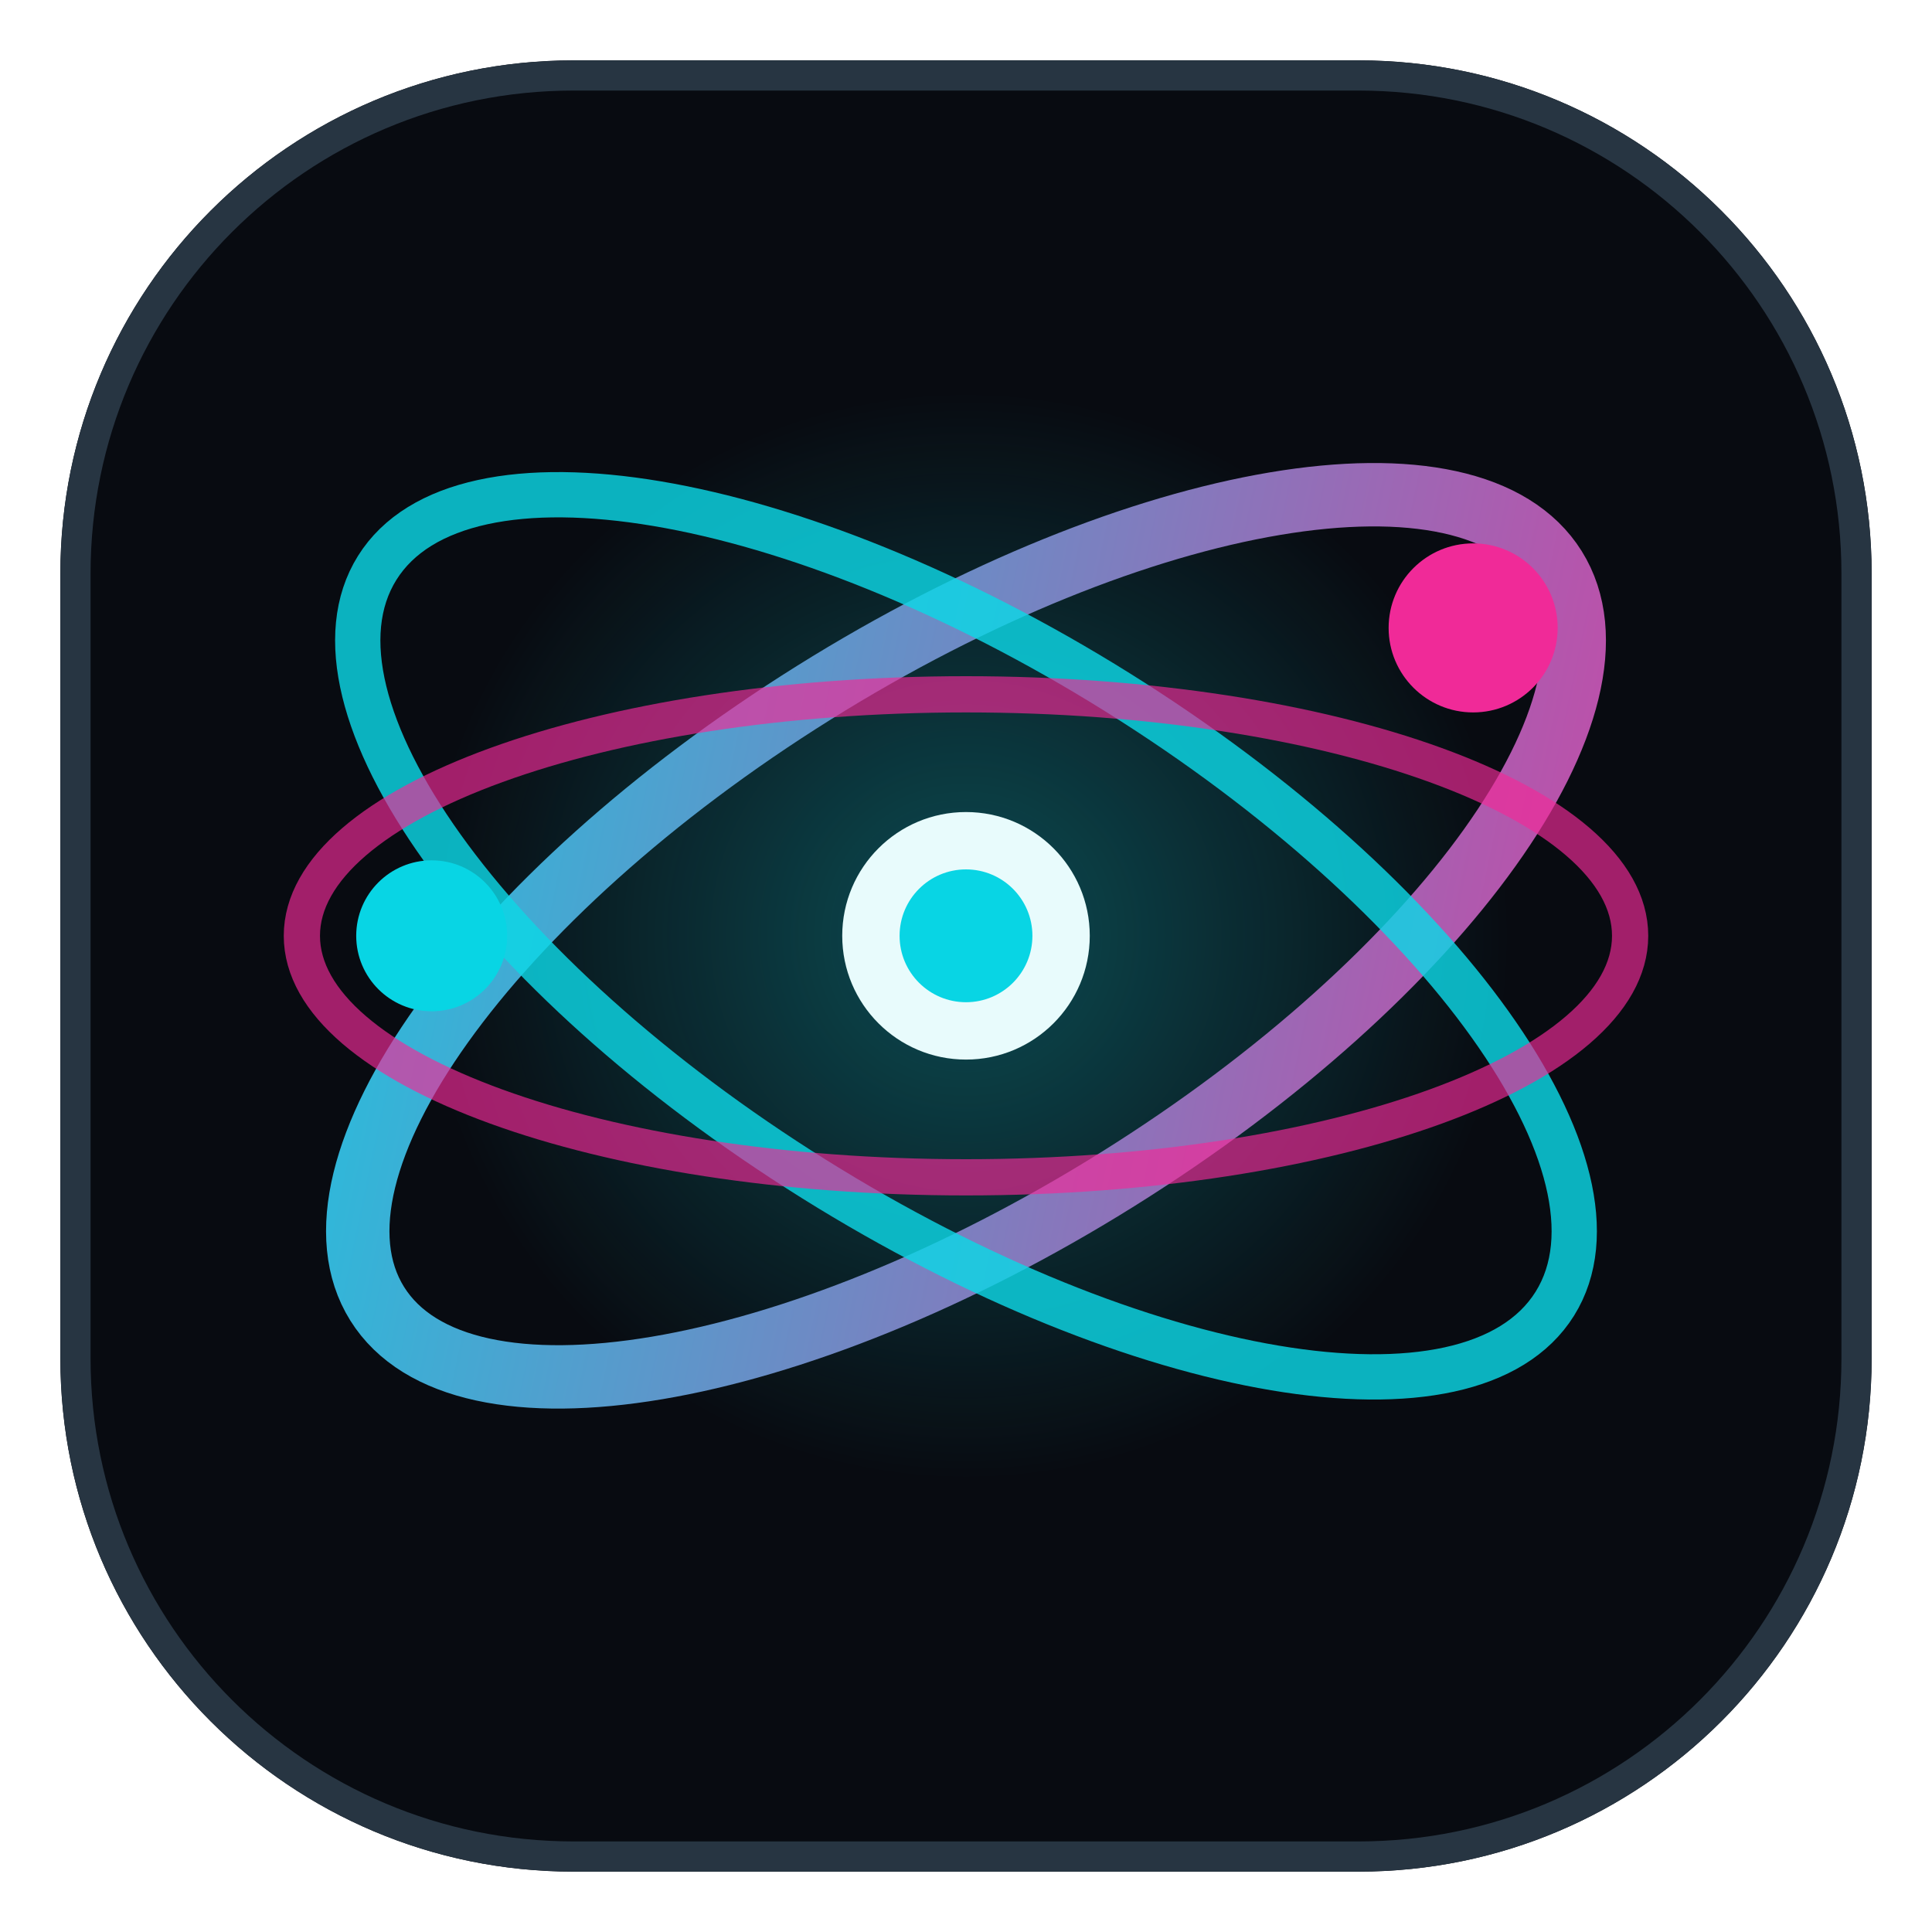
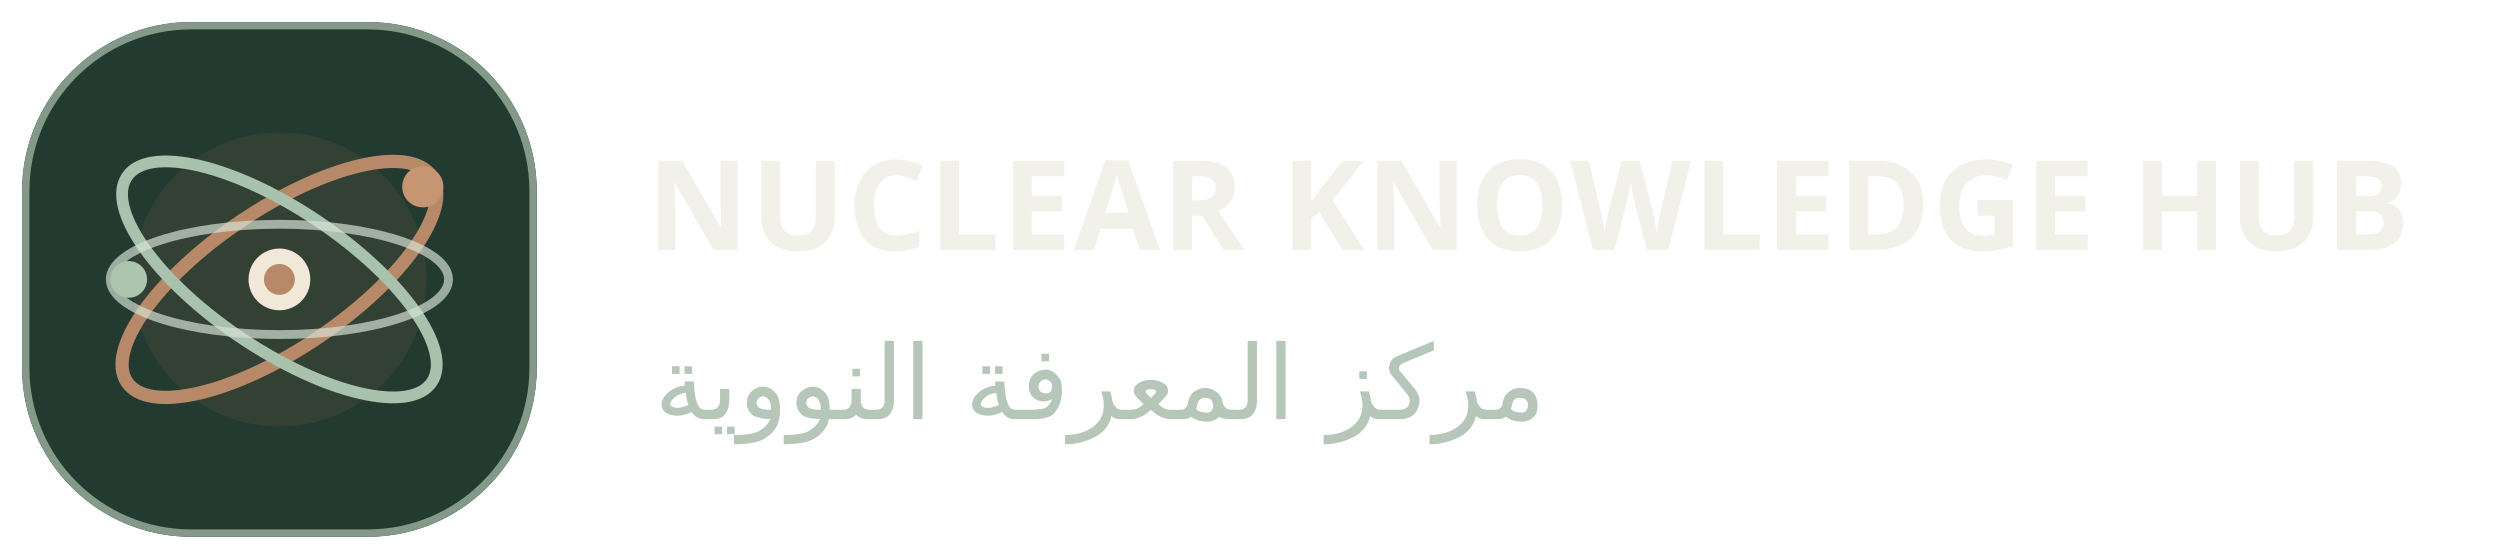
- <svg xmlns="http://www.w3.org/2000/svg" viewBox="0 0 64 64" fill="none">
-   <defs>
-     <linearGradient id="orbit" x1="9" y1="10" x2="56" y2="55" gradientUnits="userSpaceOnUse">
-       <stop stop-color="#05D7E8" />
-       <stop offset="1" stop-color="#F02A98" />
-     </linearGradient>
-     <radialGradient id="core" cx="0" cy="0" r="1" gradientTransform="matrix(0 18 -18 0 32 31)" gradientUnits="userSpaceOnUse">
-       <stop stop-color="#16E5EE" stop-opacity=".3" />
-       <stop offset="1" stop-color="#16E5EE" stop-opacity="0" />
-     </radialGradient>
-   </defs>
-   <rect x="2" y="2" width="60" height="60" rx="17" fill="#080B11" />
-   <rect x="2.5" y="2.5" width="59" height="59" rx="16.5" stroke="#273542" />
-   <circle cx="32" cy="31" r="18" fill="url(#core)" />
-   <ellipse cx="32" cy="31" rx="23" ry="9.5" stroke="url(#orbit)" stroke-width="2.1" transform="rotate(-32 32 31)" />
-   <ellipse cx="32" cy="31" rx="23" ry="9.5" stroke="#0DD7E5" stroke-opacity=".82" stroke-width="1.5" transform="rotate(32 32 31)" />
-   <ellipse cx="32" cy="31" rx="22" ry="8" stroke="#F02A98" stroke-opacity=".66" stroke-width="1.2" />
-   <circle cx="32" cy="31" r="4.1" fill="#E8FBFC" />
-   <circle cx="32" cy="31" r="2.2" fill="#08D5E4" />
-   <circle cx="48.8" cy="20.8" r="2.8" fill="#F02A98" />
-   <circle cx="14.3" cy="31" r="2.5" fill="#08D5E4" />
+ <svg xmlns="http://www.w3.org/2000/svg" viewBox="0 0 340 76" fill="none" role="img" aria-labelledby="title">
+   <rect x="3" y="3" width="70" height="70" rx="23" fill="#233A31" />
+   <rect x="3.5" y="3.5" width="69" height="69" rx="22.5" stroke="#829A87" />
+   <circle cx="38" cy="38" r="20" fill="#A87858" fill-opacity=".12" />
+   <ellipse cx="38" cy="38" rx="25" ry="9.5" stroke="#B88968" stroke-width="1.8" transform="rotate(-34 38 38)" />
+   <ellipse cx="38" cy="38" rx="25" ry="9.5" stroke="#A9C2AD" stroke-width="1.6" transform="rotate(34 38 38)" />
+   <ellipse cx="38" cy="38" rx="23" ry="7.5" stroke="#D7E2D5" stroke-opacity=".68" stroke-width="1.2" />
+   <circle cx="38" cy="38" r="4.2" fill="#F1E8DA" />
+   <circle cx="38" cy="38" r="2.1" fill="#B88968" />
+   <circle cx="57.5" cy="25.4" r="2.8" fill="#C69572" />
+   <circle cx="17.5" cy="38" r="2.5" fill="#ADC5AF" />
+   <text x="88" y="34" fill="#F1F0E9" font-family="Manrope, IBM Plex Sans Arabic, sans-serif" font-size="17" font-weight="700" letter-spacing=".28">NUCLEAR KNOWLEDGE HUB</text>
+   <text x="89" y="57" fill="#B6C6B9" font-family="IBM Plex Sans Arabic, sans-serif" font-size="14" font-weight="500">مركز المعرفة النووية</text>
</svg>
